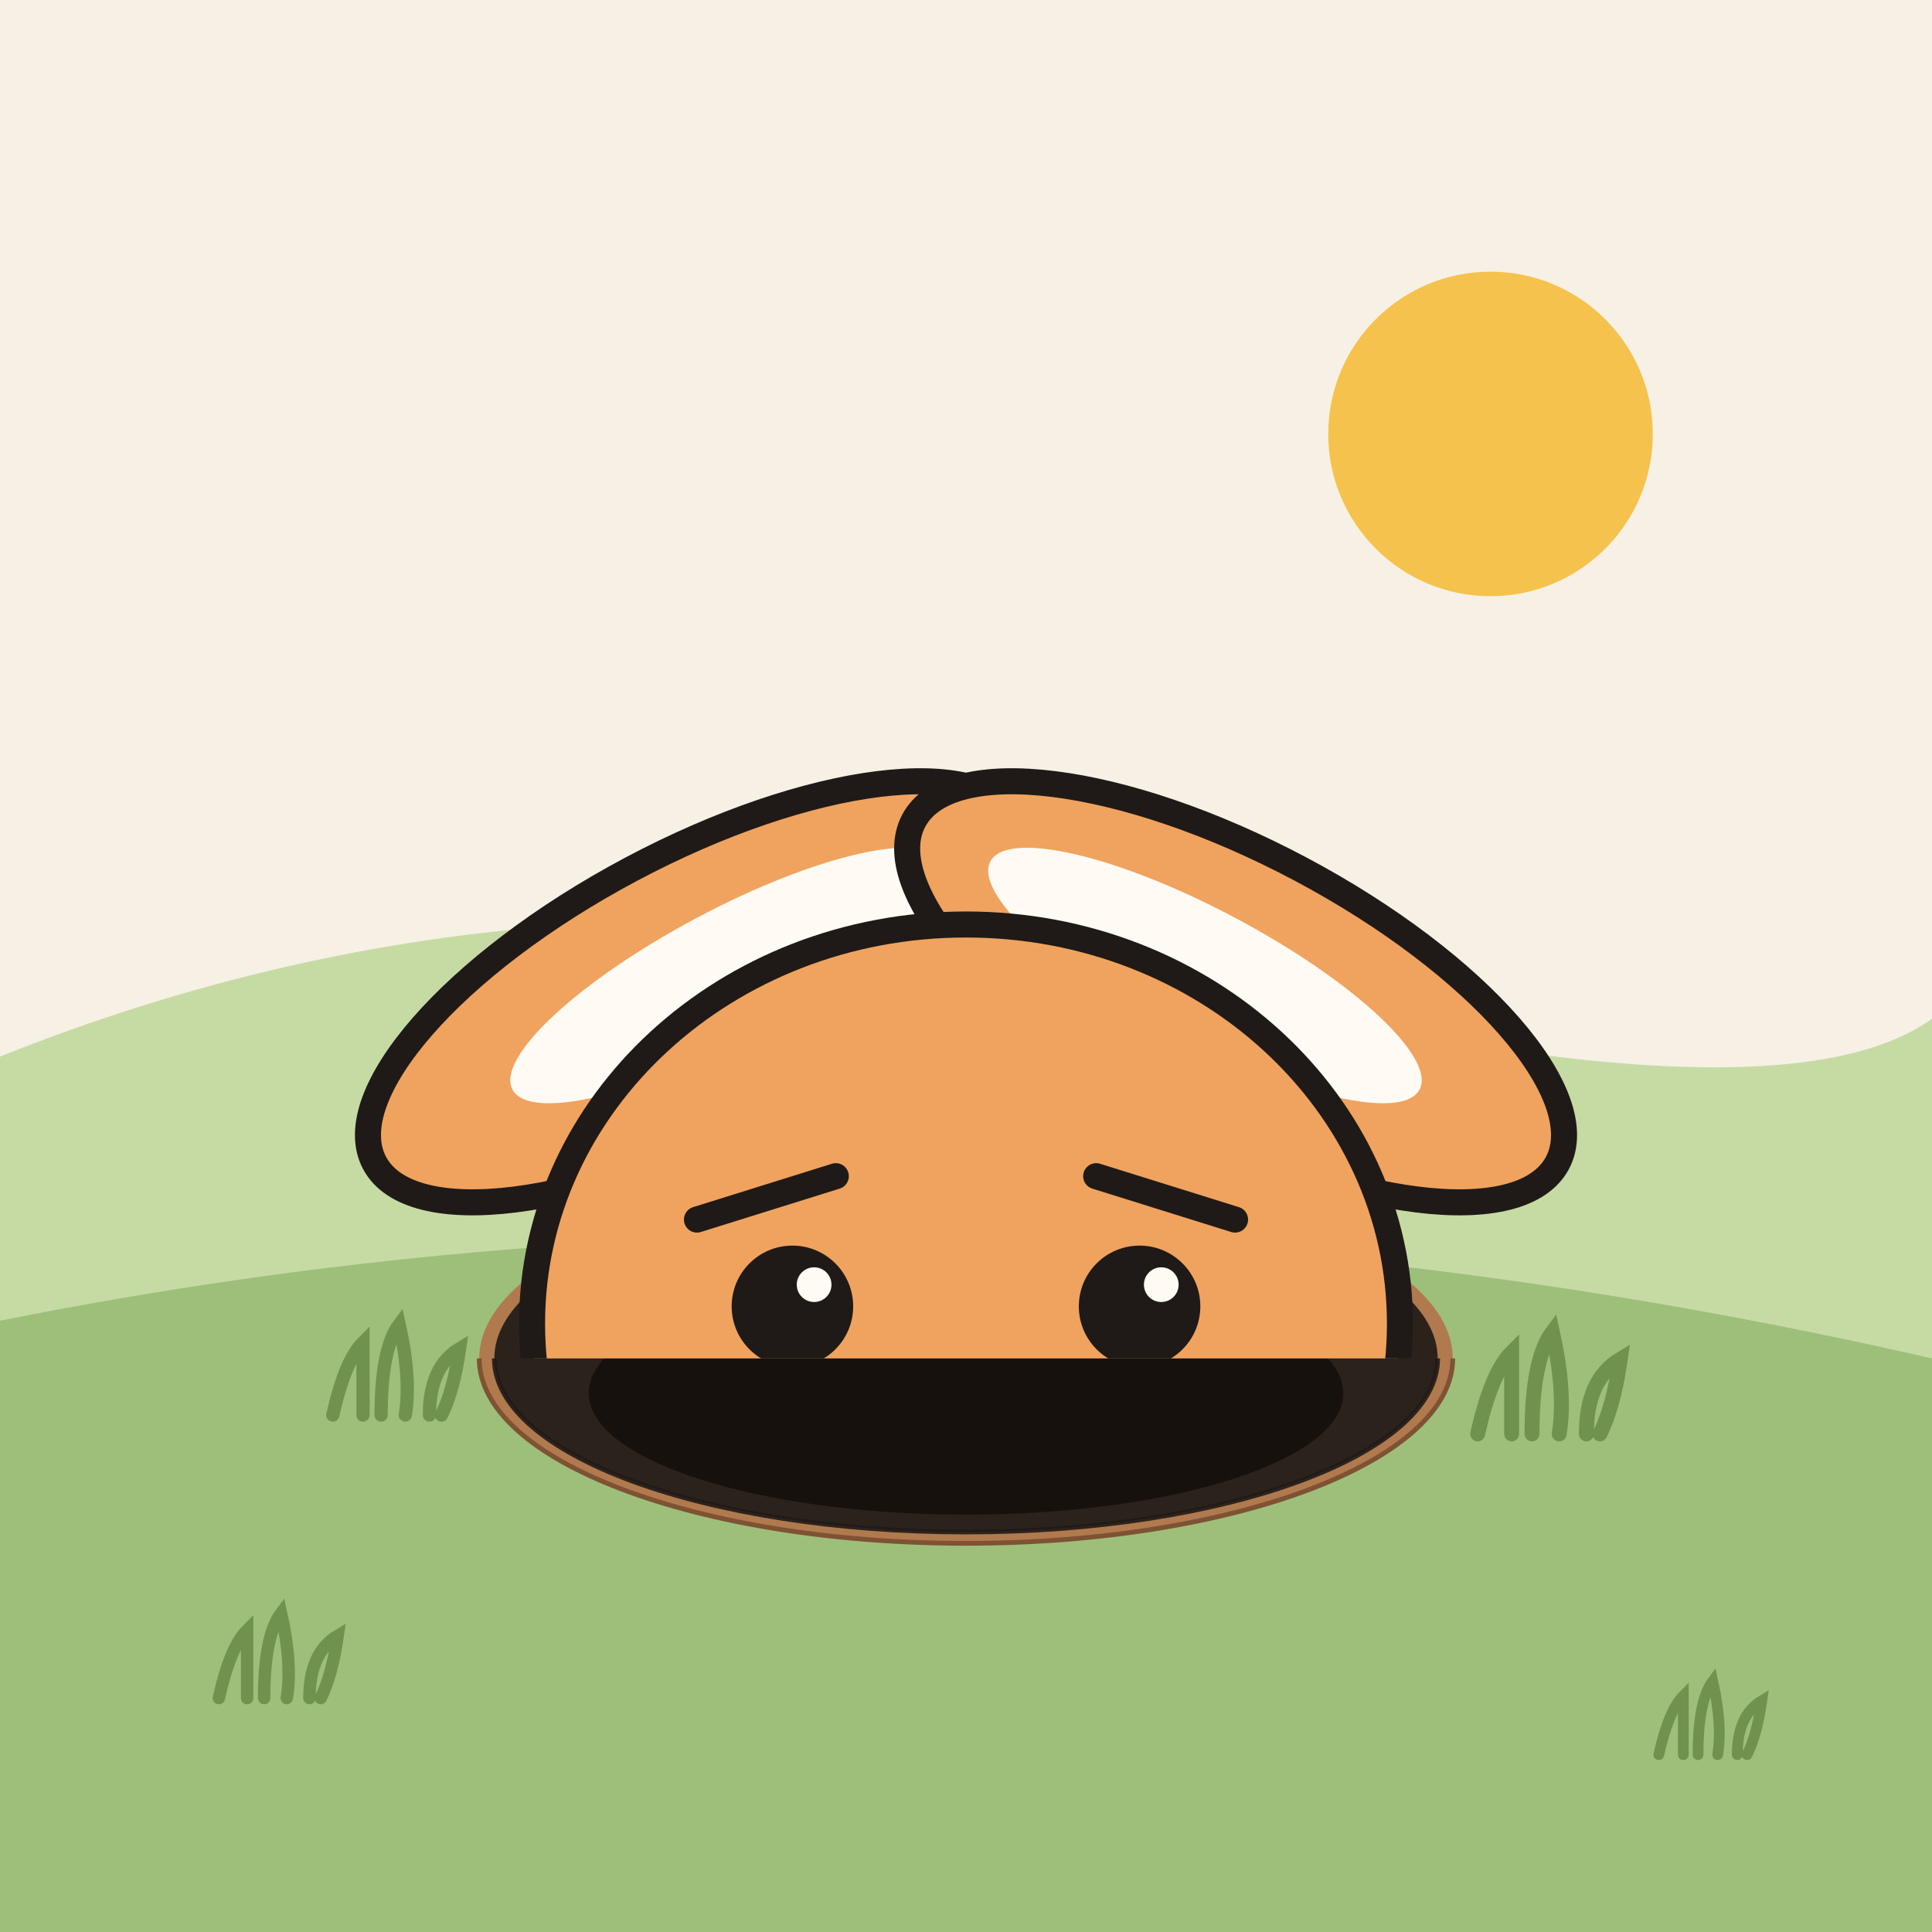
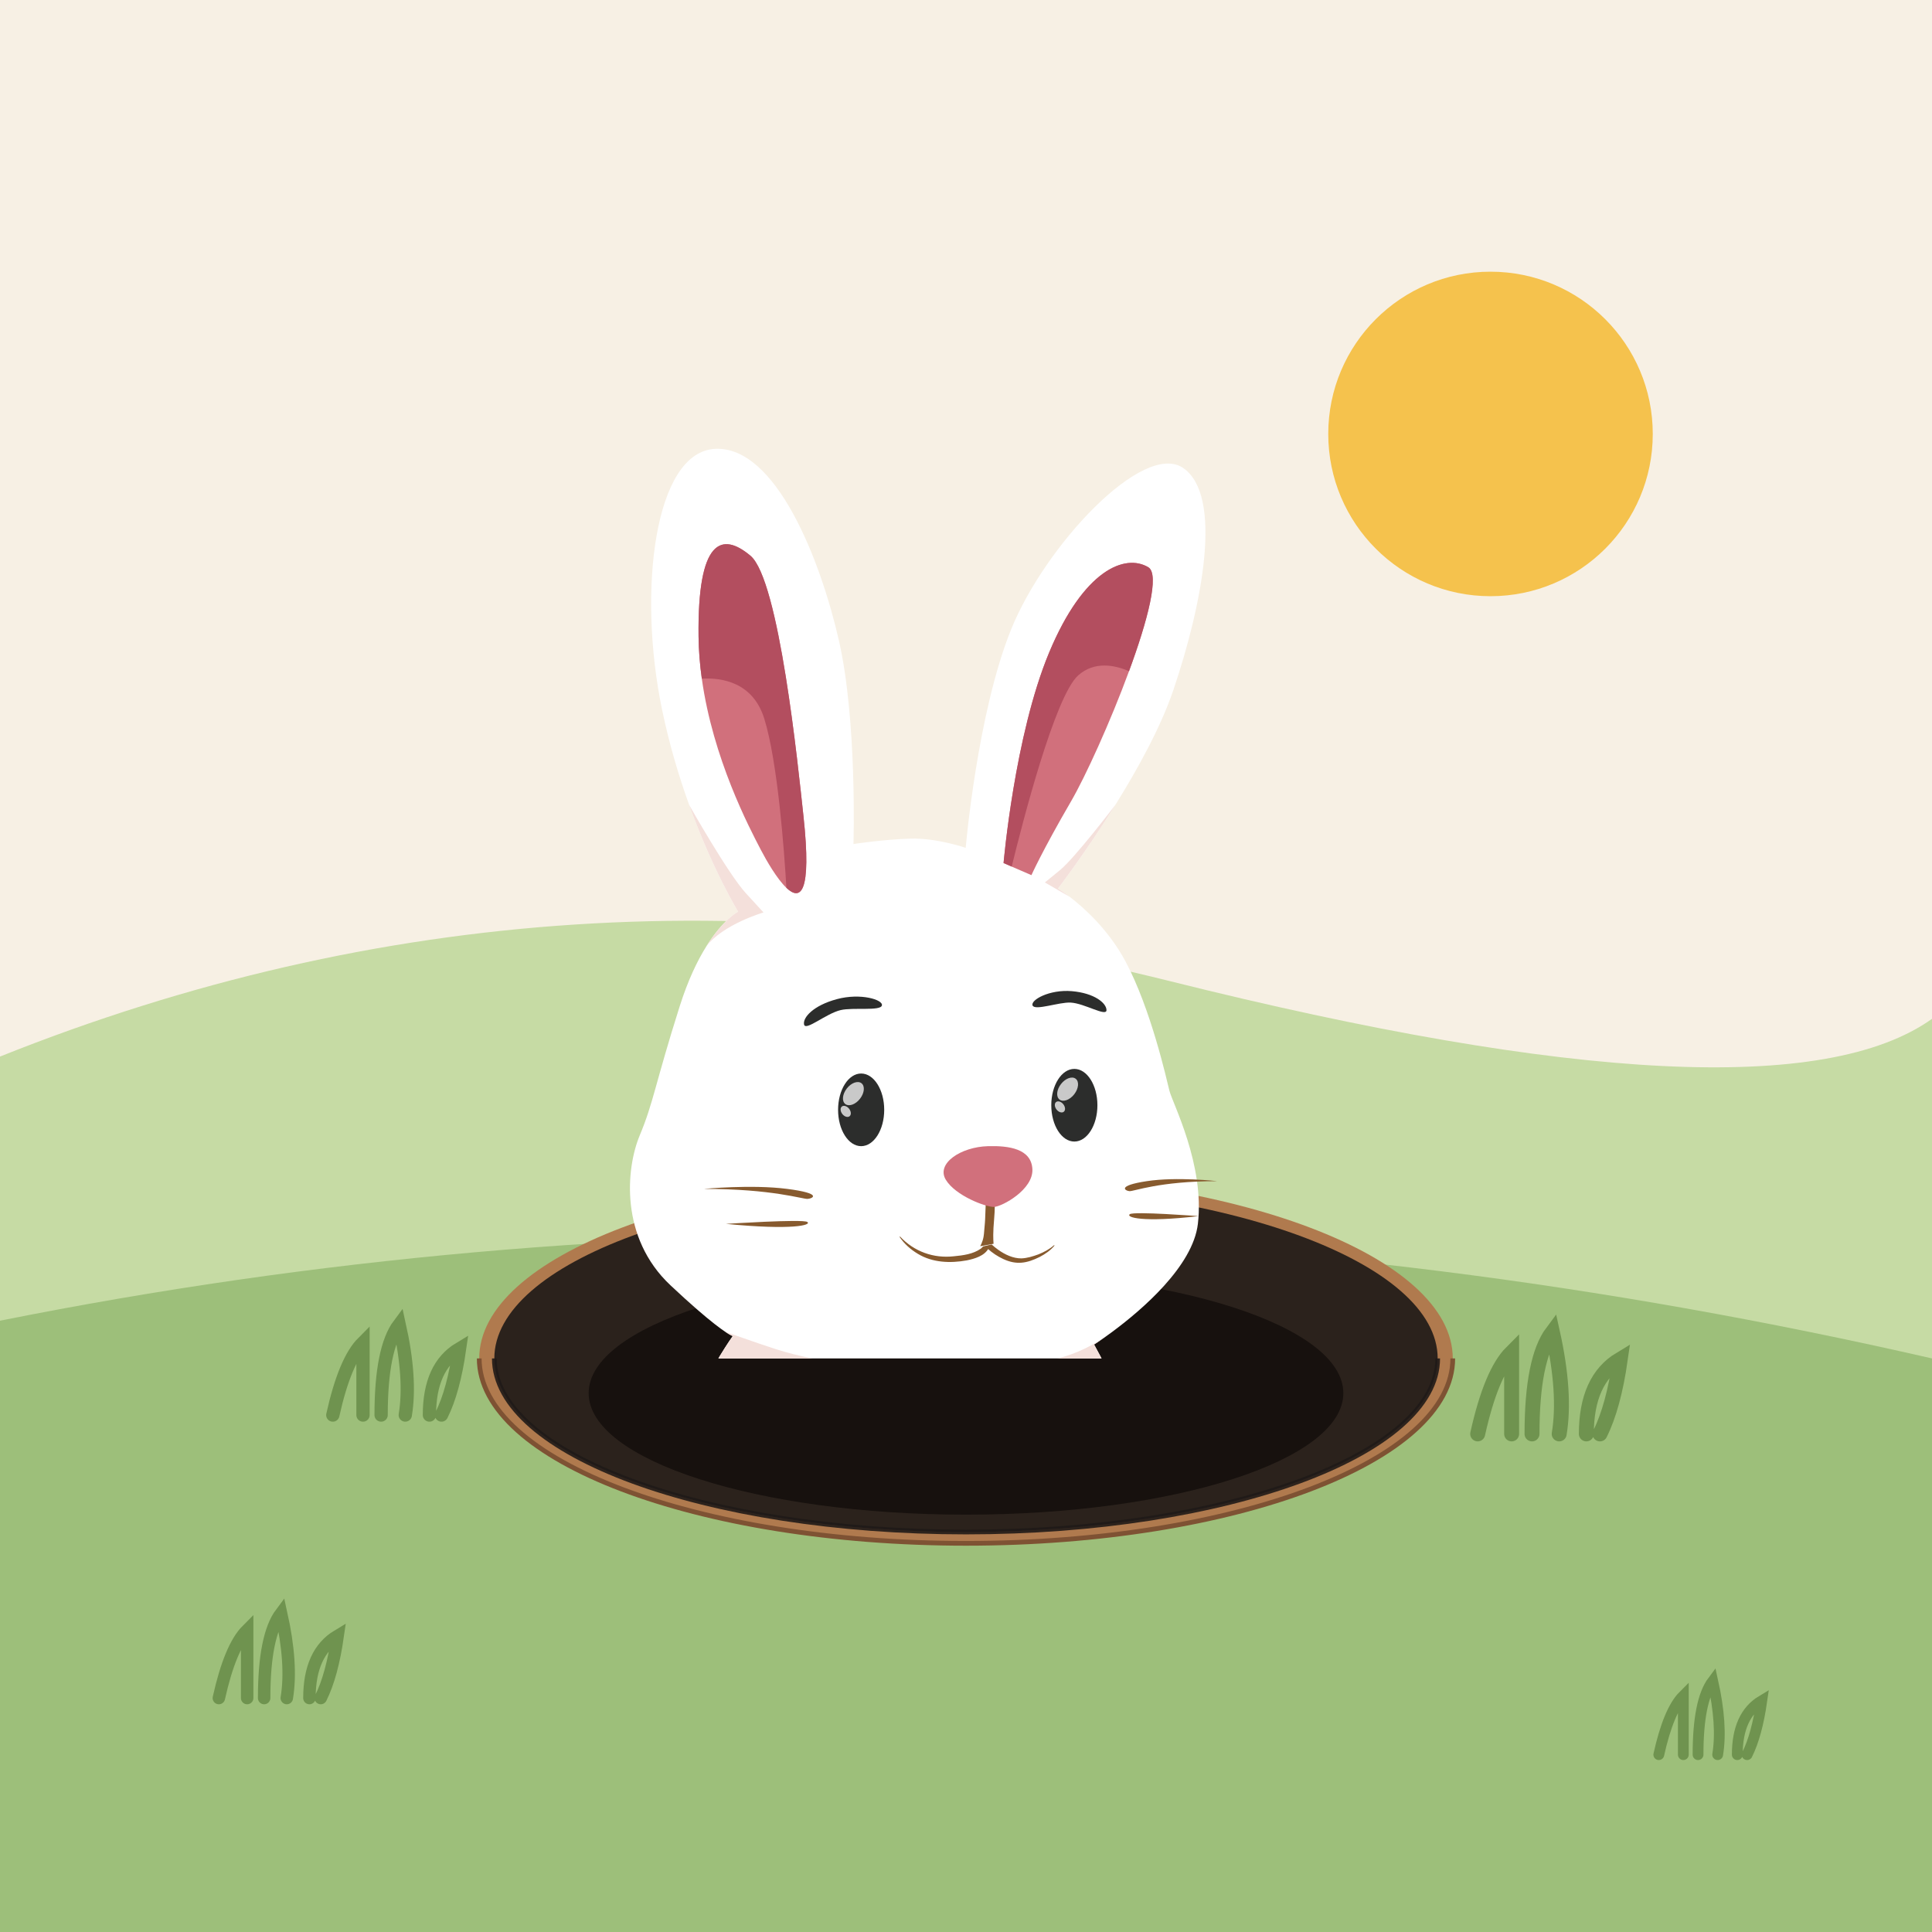
<svg xmlns="http://www.w3.org/2000/svg" viewBox="0 0 1024 1024" width="1024" height="1024">
  <rect width="1024" height="1024" fill="#F7F0E4" />
  <circle cx="790" cy="230" r="86" fill="#F5C24D" />
  <path d="M0 560 Q300 440 620 520 T1024 540 V1024 H0 Z" fill="#C6DBA4" />
  <path d="M0 700 Q500 600 1024 720 V1024 H0 Z" fill="#9DBF7A" />
  <ellipse cx="512" cy="720" rx="258" ry="98" fill="#B07A4E" />
  <ellipse cx="512" cy="720" rx="250" ry="92" fill="#2B221C" />
  <ellipse cx="512" cy="738.4" rx="200" ry="64.4" fill="#17110E" />
  <defs>
    <clipPath id="c2crn4">
      <rect x="-2000" y="-2000" width="5000" height="2720" />
    </clipPath>
  </defs>
  <g clip-path="url(#c2crn4)">
-     <g transform="translate(52 232.4) scale(4.6)">
-       <g transform="rotate(-118 76 60)">
-         <ellipse cx="76" cy="52" rx="16" ry="42" fill="#F0A35E" stroke="#1F1A17" stroke-width="3" />
-         <ellipse cx="76" cy="56" rx="7.5" ry="28" fill="#FFFBF4" />
+     <g transform="translate(52 232.4) scale(4.6)" class="bunny">
+       <g class="bunny" transform="translate(27.200 -2.990) scale(0.014667)">
+         <g>
+           <g transform="matrix(7.81676,0,0,7.81676,131.946,-2590.85)">
+         </g>
+           <g transform="matrix(7.81676,0,0,7.81676,131.946,-2590.85)">
+             <path d="M938.467,1990.53C937.253,1999.06 934.824,2005.79 926.368,2010.96C923.081,2012.97 918.875,2014.75 913.47,2016.29C907.013,2018.14 898.838,2019.68 888.457,2020.92C884.503,2021.38 880.223,2021.81 875.587,2022.21C862.466,2023.31 846.547,2024.08 827.206,2024.54C729.85,2026.85 645.629,1971.99 645.629,1971.99C645.629,1971.99 643.763,1972.75 640.698,1973.9C640.313,1974.05 639.898,1974.2 639.469,1974.36C630.08,1977.83 611.923,1984.03 599.261,1985.13C584.304,1986.43 551.842,1986.09 541.935,1985.94C540.069,1985.91 539.003,1985.9 539.003,1985.9C539.003,1985.9 543.949,1994.9 543.89,2010.17C543.875,2014.91 543.357,2020.24 542.083,2026.08C539.832,2036.4 530.709,2044.02 515.515,2048.51C511.665,2049.65 507.429,2050.58 502.809,2051.3C492.013,2053.01 479.144,2053.56 464.364,2052.88C460.425,2052.7 456.352,2052.42 452.146,2052.07C441.721,2051.18 430.48,2049.73 418.47,2047.71C345.061,2035.35 321.884,1992.86 317.249,1973.53C312.613,1954.22 304.113,1950.36 270.881,1904C245.261,1868.24 227.445,1820.98 228.808,1753.7C229.193,1733.77 231.281,1712.09 235.339,1688.42C250.207,1601.82 302.38,1507.1 319.026,1478.44C322.299,1472.85 324.194,1469.77 324.194,1469.77L324.18,1469.74C323.854,1468.54 314.42,1433.91 329.614,1373.95C333.465,1358.74 338.752,1344.01 344.542,1330.45C361.928,1289.66 383.698,1259.61 383.698,1259.61C383.698,1259.61 381.847,1259.12 376.382,1255.48L376.308,1255.43C373.642,1253.64 370.118,1251.12 365.542,1247.55L365.527,1247.54C355.945,1240.06 341.758,1228 321.114,1208.6C270.111,1160.7 276.301,1091.17 290.207,1057.93C304.113,1024.72 305.653,1006.18 330.385,928.132C338.781,901.638 348.245,882.179 357.086,868.036C374.264,840.52 389.103,833.101 389.103,833.101C389.103,833.101 363.646,791.694 339.907,725.911L339.907,725.882C329.792,697.862 320.003,665.43 312.613,629.888C287.882,510.896 304.883,371.052 365.927,367.957C426.956,364.861 471.783,479.219 490.325,560.344C508.866,641.484 505.001,765.096 505.001,765.096C505.001,765.096 535.137,760.461 562.179,759.691C589.221,758.921 617.803,768.962 617.803,768.962C617.803,768.962 629.398,633.753 663.4,549.533C697.388,465.313 796.299,359.456 836.476,387.268C876.654,415.094 855.787,524.031 826.421,610.577C813.774,647.837 790.523,689.984 768.146,725.882L768.146,725.896L768.117,725.926C738.557,773.36 710.523,809.909 710.523,809.909C710.523,809.909 715.099,812.664 722.149,818.04L722.208,818.084C736.647,829.117 761.408,851.183 778.528,883.319C804.014,931.227 819.475,1000.76 822.555,1013.12C825.651,1025.49 858.098,1087.3 851.152,1146.79C846.161,1189.46 794.699,1233.31 765.969,1254.71C765.969,1254.71 765.866,1254.79 765.673,1254.94C763.215,1256.76 760.919,1258.42 758.846,1259.9L758.728,1259.99C751.441,1265.19 746.836,1268.11 746.836,1268.11C746.836,1268.11 755.943,1284.69 767.495,1307.43C783.474,1338.9 804.118,1382.14 811.745,1409.49C821.682,1445.17 815.699,1486.59 812.189,1504.63C811.078,1510.43 810.205,1513.81 810.205,1513.81C810.205,1513.81 810.664,1514.84 811.626,1516.92C814.159,1522.4 820.186,1535.12 830.286,1554.76C841.882,1577.28 872.774,1660.98 878.727,1735.19C879.926,1750.05 880.119,1764.51 878.964,1778.05C872.018,1859.19 811.745,1912.5 811.745,1912.5C811.745,1912.5 826.065,1914.92 843.259,1918.32C859.742,1921.57 878.845,1925.71 890.56,1929.49C912.255,1936.49 936.498,1963.17 938.556,1984.21C938.778,1986.39 938.764,1988.5 938.467,1990.53Z" fill="white" fill-rule="nonzero" />
+           </g>
+           <g transform="matrix(7.81676,0,0,7.81676,131.946,-2590.85)">
+             <path d="M754.566,1880.04C754.566,1880.04 742.2,1891.25 725.984,1906.7C709.753,1922.16 641.32,1973.15 641.32,1973.15C641.32,1973.15 641.098,1973.41 640.698,1973.9C631.753,1977.25 612.501,1983.99 599.261,1985.13C584.304,1986.43 551.842,1986.09 541.935,1985.94C537.462,1977.74 525.437,1956.9 513.5,1946.49C498.44,1933.35 474.686,1931.19 474.686,1931.19C474.686,1931.19 491.865,1878.12 491.48,1870.39C491.095,1862.66 501.905,1795.82 497.655,1774.97C493.405,1754.1 477.663,1724.29 443.572,1698.86C409.496,1673.42 380.84,1666.83 380.84,1666.83C481.489,1685.62 515.935,1721.8 528.953,1751.01C549.694,1797.56 524.856,1846.22 562.95,1893.95C569.977,1902.76 586.577,1920.84 612.4,1929.5C657.577,1944.64 712.323,1924.66 754.566,1880.04Z" fill="#f4e0db" fill-rule="nonzero" />
+           </g>
+           <g transform="matrix(7.81676,0,0,7.81676,131.946,-2590.85)">
+             <path d="M810.205,1513.81C810.205,1513.81 810.664,1514.84 811.626,1516.92C808.241,1522.32 803.425,1529.87 797.463,1538.77C786.775,1554.73 777.999,1566.68 769.636,1577.94C744.781,1611.39 732.354,1628.11 729.071,1631.25C714.266,1645.4 694.38,1664.41 664.941,1666.02C642.933,1667.23 625.263,1658.18 620.513,1655.59C609.21,1649.43 601.536,1641.91 596.947,1636.66C580.439,1663.98 560.06,1672.34 552.519,1674.91C509.145,1689.64 464.986,1656.95 454.782,1649.4C446.102,1642.98 448.746,1643.3 422.712,1621.21C398.919,1601.01 394.15,1598.57 380.989,1586.44C367.21,1573.73 354.512,1562.02 343.52,1545.49C335.384,1533.25 323.496,1511.31 319.026,1478.44C322.299,1472.85 324.194,1469.77 324.194,1469.77C324.194,1469.77 329.318,1500.18 340.618,1519.6C351.917,1539.01 386.971,1576.1 386.971,1576.1C386.971,1576.1 419.433,1596.09 421.743,1598.41C424.068,1600.72 470.421,1641.69 470.421,1641.69L491.865,1649.21L524.46,1660.61C524.46,1660.61 544.793,1659.84 560.639,1642.46C576.47,1625.07 578.01,1613.09 578.01,1600.34C578.01,1587.6 579.95,1566.35 574.93,1552.45C569.984,1538.75 539.195,1494.73 538.247,1493.36L538.278,1493.39C580.473,1538.17 584.771,1562.83 596.174,1561.71C608.712,1560.48 607.001,1530.34 642,1494.58L642.208,1494.36C641.483,1495.49 618.069,1531.71 610.472,1564.8C602.742,1598.41 616.648,1631.63 632.878,1638.21C649.095,1644.77 671.116,1652.88 693.922,1636.67C716.714,1620.44 742.585,1594.16 749.931,1582.95C757.276,1571.76 778.661,1544.94 786.243,1539.69C793.826,1534.44 808.916,1514.12 809.879,1511.87C810.574,1510.24 812.004,1504.58 812.189,1504.63C812.362,1504.67 811.208,1509.63 810.205,1513.81Z" fill="#f4e0db" fill-rule="nonzero" />
+           </g>
+           <g transform="matrix(7.81676,0,0,7.81676,131.946,-2590.85)">
+             <path d="M543.89,2010.17C543.875,2014.91 543.357,2020.24 542.083,2026.08C539.832,2036.4 530.709,2044.02 515.515,2048.51C511.665,2049.65 507.429,2050.58 502.809,2051.3C492.013,2053.01 479.144,2053.56 464.364,2052.88C460.425,2052.7 456.352,2052.42 452.146,2052.07C441.721,2051.18 430.48,2049.73 418.47,2047.71C345.061,2035.35 321.884,1992.86 317.249,1973.53C312.613,1954.22 304.113,1950.36 270.881,1904C245.261,1868.24 227.445,1820.98 228.808,1753.7C228.547,1783.93 234.86,1807.48 239.979,1822.1C244.351,1834.58 263.367,1888.86 307.2,1914.04C344.76,1935.62 360.357,1938.53 360.357,1938.53C366.45,1939.67 376.838,1941.06 377.438,1945.12C378.268,1950.75 359.167,1953.68 354.526,1966.97C351.452,1975.77 356.215,1984.82 358.646,1989.44C374.8,2020.14 419.049,2029.24 440.29,2033.61C466.214,2038.95 489.234,2043.35 514.328,2032.02C528.37,2025.68 538.021,2016.69 543.89,2010.17Z" fill="#f4e0db" fill-rule="nonzero" />
+           </g>
+           <g transform="matrix(7.81676,0,0,7.81676,131.946,-2590.85)">
+             <path d="M938.467,1990.53C937.253,1999.06 934.824,2005.79 926.368,2010.96C923.081,2012.97 918.875,2014.75 913.47,2016.29C907.013,2018.14 898.838,2019.68 888.457,2020.92C884.503,2021.38 880.223,2021.81 875.587,2022.21C862.466,2023.31 846.547,2024.08 827.206,2024.54C729.85,2026.85 645.629,1971.99 645.629,1971.99C645.629,1971.99 643.763,1972.75 640.698,1973.9C640.313,1974.05 639.898,1974.2 639.469,1974.36C639.676,1970.45 639.824,1968.02 639.824,1968.02L697.758,1930.05C697.758,1930.05 746.954,1991.3 812.189,1999.8C862.215,2006.32 916.135,1991.48 938.556,1984.21C938.778,1986.39 938.764,1988.5 938.467,1990.53Z" fill="#f4e0db" fill-rule="nonzero" />
+           </g>
+           <g transform="matrix(7.81676,0,0,7.81676,131.946,-2590.85)">
+             <path d="M491.479,1586.05C491.479,1586.05 508.864,1601.89 511.182,1625.46C513.5,1649.02 509.974,1657.52 509.974,1657.52L524.317,1658.1C524.317,1658.1 525.669,1630.48 520.26,1612.71C514.852,1594.94 491.479,1586.05 491.479,1586.05Z" fill="#d1707c" fill-rule="nonzero" />
+           </g>
+           <g transform="matrix(7.81676,0,0,7.81676,131.946,-2590.85)">
+             <path d="M529.726,1572.34C529.726,1572.34 543.827,1588.56 545.951,1610.39C548.076,1632.22 544.406,1650.1 544.406,1650.1L560.632,1642.45C560.632,1642.45 559.473,1614.45 554.064,1597.06C548.656,1579.68 529.726,1572.34 529.726,1572.34Z" fill="#d1707c" fill-rule="nonzero" />
+           </g>
+           <g transform="matrix(7.81676,0,0,7.81676,131.946,-2590.85)">
+             <path d="M651.419,1572.34C651.419,1572.34 644.079,1585.28 641.761,1609.23C639.443,1633.18 641.761,1641.68 641.761,1641.68L628.239,1633.57C628.239,1633.57 629.785,1605.37 635.58,1589.53C641.375,1573.69 651.419,1572.34 651.419,1572.34Z" fill="#d1707c" fill-rule="nonzero" />
+           </g>
+           <g transform="matrix(7.81676,0,0,7.81676,131.946,-2590.85)">
+             <path d="M683.098,1576.1C683.098,1576.1 674.695,1586.53 670.929,1609.13C667.162,1631.73 672.957,1644.48 672.957,1644.48L685.995,1641.68C685.995,1641.68 675.275,1617.54 683.098,1576.1Z" fill="#d1707c" fill-rule="nonzero" />
+           </g>
+           <g transform="matrix(7.81676,0,0,7.81676,131.946,-2590.85)">
+             <path d="M551.809,1159.58C565.966,1174.71 585.501,1181.73 605.997,1179.41C615.276,1178.53 625.228,1177.23 632.863,1171.86C633.863,1171.07 634.733,1170.3 635.367,1169.29L635.367,1169.3L635.277,1169.53L643.882,1167.55C645.847,1169.45 648.247,1171.25 650.478,1172.89C657.236,1177.73 665.538,1181.64 673.793,1181.54C679.648,1181.33 685.32,1179.5 690.822,1177.52C696.42,1175.29 701.93,1172.39 706.616,1168.25L707.099,1168.61C703.072,1173.53 697.729,1177.19 692.133,1180.11C679.421,1186.44 668.872,1188.38 655.628,1182.21C649.859,1179.55 644.551,1176.01 639.832,1171.73L640.741,1171.52C636.642,1179.09 626.744,1181.93 618.876,1183.55C602.375,1186.55 584.398,1185.9 569.741,1176.97C562.489,1172.65 556.022,1166.93 551.297,1159.89L551.809,1159.58Z" fill="#875a2e" fill-rule="nonzero" />
+           </g>
+           <g transform="matrix(7.81676,0,0,7.81676,131.946,-2590.85)">
+             <path d="M638.052,1123.7C637.689,1132.07 637.461,1138.24 637.318,1142.35C637.318,1142.35 637.191,1146.02 636.159,1156.69C636.016,1158.17 635.775,1160.54 634.855,1163.5C634.083,1166 633.127,1167.96 632.392,1169.3C636.867,1168.49 641.342,1167.69 645.817,1166.88C645.796,1166.62 645.763,1166.22 645.728,1165.74C645.499,1162.59 645.129,1155.65 646.397,1141.68C646.397,1141.68 647.518,1129.32 646.735,1125.04C646.73,1125.01 646.677,1124.75 646.662,1124.39C646.656,1124.24 646.659,1124.11 646.662,1124.03C643.792,1123.92 640.922,1123.81 638.052,1123.7Z" fill="#875a2e" fill-rule="nonzero" />
+           </g>
+           <g transform="matrix(7.81676,0,0,7.81676,131.946,-2590.85)">
+             <path d="M640.216,1068.76C661.455,1068.16 683.855,1071.46 684.828,1091.94C685.802,1112.41 654.51,1129.41 646.397,1129.8C638.284,1130.18 607.378,1118.59 597.719,1102.37C588.061,1086.14 612.786,1069.53 640.216,1068.76Z" fill="#d1707c" fill-rule="nonzero" />
+           </g>
+           <g transform="matrix(7.81676,0,0,7.81676,131.946,-2590.85)">
+             <path d="M781.934,591.399C763.259,642.18 738.128,697.359 723.659,722.224C694.692,772.057 683.867,796.388 683.867,796.388L664.037,787.784L655.862,784.23C655.862,784.23 666.866,656.16 701.638,572.709C736.41,489.259 778.128,473.043 801.319,486.949C812.929,493.909 800.697,540.44 781.934,591.399Z" fill="#d1707c" fill-rule="nonzero" />
+           </g>
+           <g transform="matrix(7.81676,0,0,7.81676,131.946,-2590.85)">
+             <path d="M437.618,809.154C428.096,800.12 417.567,781.757 411.895,770.902C400.032,748.169 363.75,679.099 352.598,598.892C350.658,585.031 349.474,570.829 349.311,556.478C348.156,459.137 372.487,451.022 401.469,475.353C430.436,499.7 449.288,686.593 454.782,737.285C463.268,815.7 451.509,822.32 437.618,809.154Z" fill="#d1707c" fill-rule="nonzero" />
+           </g>
+           <g transform="matrix(7.81676,0,0,7.81676,131.946,-2590.85)">
+             <path d="M781.934,591.399C767.687,585.238 747.28,581.003 730.857,595.634C707.562,616.352 674.952,743.12 664.037,787.784L655.862,784.23C655.862,784.23 666.866,656.16 701.638,572.709C736.41,489.259 778.128,473.043 801.319,486.949C812.929,493.909 800.697,540.44 781.934,591.399Z" fill="#b34e5f" fill-rule="nonzero" />
+           </g>
+           <g transform="matrix(7.81676,0,0,7.81676,131.946,-2590.85)">
+             <path d="M437.618,809.154C435.382,771.583 428.881,682.609 415.375,639.129C404.001,602.521 372.828,597.781 352.598,598.892C350.658,585.031 349.474,570.829 349.311,556.478C348.156,459.137 372.487,451.022 401.469,475.353C430.436,499.7 449.288,686.593 454.782,737.285C463.268,815.7 451.509,822.32 437.618,809.154Z" fill="#b34e5f" fill-rule="nonzero" />
+           </g>
+           <g transform="matrix(7.81676,0,0,7.81676,131.946,-2590.85)">
+             <path d="M535.907,1032.25C535.907,1052.41 525.529,1068.76 512.727,1068.76C499.925,1068.76 489.547,1052.41 489.547,1032.25C489.547,1012.09 499.925,995.74 512.727,995.74C525.529,995.74 535.907,1012.09 535.907,1032.25Z" fill="#2c2d2c" fill-rule="nonzero" />
+           </g>
+           <g transform="matrix(7.81676,0,0,7.81676,131.946,-2590.85)">
+             <path d="M511.562,1021.13C507.066,1026.9 500.455,1029.25 496.796,1026.4C493.138,1023.55 493.816,1016.56 498.313,1010.8C502.809,1005.03 509.419,1002.68 513.078,1005.53C516.737,1008.39 516.057,1015.37 511.562,1021.13Z" fill="#c9c9c9" fill-rule="nonzero" />
+           </g>
+           <g transform="matrix(7.81676,0,0,7.81676,131.946,-2590.85)">
+             <path d="M500.601,1031.13C502.738,1033.83 502.955,1037.21 501.086,1038.69C499.218,1040.17 495.972,1039.18 493.836,1036.48C491.699,1033.78 491.482,1030.39 493.351,1028.91C495.219,1027.44 498.465,1028.43 500.601,1031.13Z" fill="#c9c9c9" fill-rule="nonzero" />
+           </g>
+           <g transform="matrix(7.81676,0,0,7.81676,131.946,-2590.85)">
+             <path d="M750.173,1027.61C750.173,1047.78 739.795,1064.12 726.993,1064.12C714.191,1064.12 703.813,1047.78 703.813,1027.61C703.813,1007.45 714.191,991.104 726.993,991.104C739.795,991.104 750.173,1007.45 750.173,1027.61Z" fill="#2c2d2c" fill-rule="nonzero" />
+           </g>
+           <g transform="matrix(7.81676,0,0,7.81676,131.946,-2590.85)">
+             <path d="M726.85,1016.63C722.354,1022.39 715.743,1024.75 712.084,1021.9C708.425,1019.04 709.104,1012.06 713.6,1006.29C718.096,1000.53 724.707,998.173 728.366,1001.03C732.025,1003.88 731.346,1010.87 726.85,1016.63Z" fill="#c9c9c9" fill-rule="nonzero" />
+           </g>
+           <g transform="matrix(7.81676,0,0,7.81676,131.946,-2590.85)">
+             <path d="M715.889,1026.62C718.025,1029.32 718.243,1032.71 716.374,1034.19C714.506,1035.67 711.26,1034.68 709.123,1031.98C706.987,1029.28 706.77,1025.89 708.638,1024.41C710.507,1022.93 713.753,1023.92 715.889,1026.62Z" fill="#c9c9c9" fill-rule="nonzero" />
+           </g>
+           <g transform="matrix(7.81676,0,0,7.81676,131.946,-2590.85)">
+             <path d="M492.155,931.996C504.491,929.094 532.14,933.155 533.589,927.36C535.038,921.565 512.148,914.611 488.388,920.986C464.629,927.36 453.909,939.53 455.357,946.484C456.806,953.438 477.378,935.473 492.155,931.996Z" fill="#2c2d2c" fill-rule="nonzero" />
+           </g>
+           <g transform="matrix(7.81676,0,0,7.81676,131.946,-2590.85)">
+             <path d="M723.286,924.464C711.599,923.849 687.485,932.833 685.039,927.413C682.593,921.994 701.85,911.035 724.514,912.987C747.177,914.939 759.233,924.931 759.296,932.011C759.359,939.091 737.286,925.199 723.286,924.464Z" fill="#2c2d2c" fill-rule="nonzero" />
+           </g>
+           <g transform="matrix(7.81676,0,0,7.81676,131.946,-2590.85)">
+             <path d="M683.395,1407.22C679.923,1433.04 670.309,1457.91 656.582,1480.05C650.969,1489.04 643.826,1497.19 638.11,1506.04C613.288,1543.52 592.744,1608.21 637.98,1638.38C661.439,1652.92 687.715,1639.56 707.907,1625.38C721.713,1615.41 732.958,1599.35 744.003,1586.36C751.716,1576.94 759.574,1567.62 767.573,1558.44C775.557,1549.24 783.686,1540.12 791.856,1531.18C795.907,1526.69 799.949,1522.25 803.206,1517.55C812.563,1502.45 816.539,1484.56 817.694,1466.87C818.354,1454.91 817.4,1442.62 815.571,1430.77L816.158,1430.65C821.074,1454.42 821.388,1479.6 813.715,1502.83C811.807,1508.62 809.524,1514.34 806.24,1519.5C802.878,1524.62 798.865,1529.22 794.909,1533.83C775.007,1556.46 755.471,1580.24 736.682,1603.85C729.033,1613.29 721.233,1622.86 711.303,1630.04C706.327,1633.58 701.17,1636.8 695.862,1639.81C685.27,1645.8 673.489,1650.4 661.17,1650.65C635.906,1651.44 614.566,1630.54 608.488,1607.05C599.573,1571.13 614.909,1533.34 634.768,1503.74C639.006,1497.5 643.985,1491.6 648.575,1485.61C662.213,1467.44 672.254,1446.6 678.66,1424.82C680.333,1419 681.839,1413.11 682.801,1407.14L683.395,1407.22Z" fill="#875a2e" fill-rule="nonzero" />
+           </g>
+           <g transform="matrix(7.81676,0,0,7.81676,131.946,-2590.85)">
+             <path d="M457.969,1392.17C458.249,1402.98 469.89,1418.7 476.449,1427.34C482.381,1434.93 489.754,1443.17 496.411,1450.2C509.238,1463.57 523.507,1476.35 535.899,1490.11C544.998,1500.21 553.659,1511.55 561.06,1522.95C562.362,1525.19 565.084,1529.68 566.39,1531.91C567.921,1534.6 569.762,1538.44 571.211,1541.2C572.578,1544 574.133,1547.97 575.415,1550.83C576.578,1554.1 577.867,1557.49 578.881,1560.81C579.265,1562.29 580.602,1567 580.982,1568.48C581.382,1570.35 582.144,1574.46 582.53,1576.32C583.296,1581.6 583.78,1587 583.828,1592.34C583.714,1593.9 583.706,1598.84 583.444,1600.42C583.281,1601.72 582.996,1604.48 582.823,1605.79C582.493,1607.89 581.893,1610.36 581.515,1612.44C575.302,1636.32 554.419,1655.22 530.139,1659.8C515.542,1662.44 500.226,1659.29 487.335,1652.35C474.783,1645.87 464.911,1635.96 454.038,1627.25C428.228,1605.55 399.267,1586.4 374.085,1563.9C355.619,1547.96 342.235,1526.88 333.257,1504.51C326.854,1488.62 322.131,1471.95 320.348,1454.88C319.806,1448.04 319.773,1441.16 320.617,1434.39L321.213,1434.45C320.095,1447.96 322.232,1461.57 325.745,1474.62C333.898,1503.74 347.608,1532.47 369.513,1553.73C396.751,1579.27 428.878,1599.01 457.584,1622.86C468.061,1631.04 478.1,1641.11 490.037,1647.18C501.916,1653.5 515.758,1656.33 529.075,1653.9C553.881,1649.39 575.196,1627.79 577.483,1602.38C577.564,1601.47 577.863,1599.48 577.942,1598.61C577.954,1598.14 578.2,1592.96 578.224,1592.29C578.304,1553.43 554.434,1517.11 529.371,1489.03C518.302,1476.52 505.452,1464.59 494.275,1452.13C485.391,1442.16 476.33,1431.29 469.02,1420.14C465.387,1414.52 461.847,1408.38 459.436,1402.12C458.319,1398.86 457.133,1395.6 457.381,1392.05L457.969,1392.17Z" fill="#875a2e" fill-rule="nonzero" />
+           </g>
+           <g transform="matrix(7.81676,0,0,7.81676,131.946,-2590.85)">
+             <path d="M377.636,1664.82C430.989,1676.7 485.29,1712.69 499.814,1768.07C501.279,1773.8 502.56,1780.35 503.153,1786.22C508.21,1835.54 495.893,1884.97 476.691,1930.06C475.84,1931.98 475.15,1930.29 474.684,1931.2C471.698,1937.02 475.833,1927.47 475.833,1927.47L472.839,1931.91C479.645,1918.12 467.027,1942.93 472.286,1928.46C489.348,1880.33 501.333,1826.83 492.718,1775.81C484.941,1735.52 454.097,1704.19 419.422,1684.49C406.089,1676.85 392.015,1670.36 377.388,1665.67L377.636,1664.82Z" fill="#875a2e" fill-rule="nonzero" />
+           </g>
+           <g transform="matrix(7.81676,0,0,7.81676,131.946,-2590.85)">
+             <path d="M394.398,1937.72C410.459,1929.32 428.81,1925.99 446.811,1925.56C449.038,1925.63 453.811,1925.74 455.944,1925.87C458.908,1926.17 462.124,1926.42 465.064,1926.76C468.951,1927.43 473.244,1928.1 477.071,1929.14C493.063,1932.94 508.757,1939.84 520.857,1951.18C533.004,1962.29 541.269,1977.67 543.614,1993.95C544.169,1997.94 544.423,2001.96 544.076,2005.98L543.476,2005.99C541.09,1975.61 520.383,1951 492.384,1940.2C488.779,1938.88 484.968,1937.5 481.305,1936.34C479.437,1935.84 474.619,1934.53 472.808,1934.04C470.953,1933.68 466.078,1932.72 464.168,1932.34C461.362,1931.93 458.26,1931.58 455.435,1931.2C453.361,1931 448.758,1930.76 446.646,1930.6C429.074,1930.16 411.21,1932.34 394.623,1938.27L394.398,1937.72Z" fill="#875a2e" fill-rule="nonzero" />
+           </g>
+           <g transform="matrix(7.81676,0,0,7.81676,131.946,-2590.85)">
+             <path d="M606.297,1983.83C614.094,1981.7 621.597,1978.42 628.932,1975.06C636.056,1971.6 643.354,1967.79 650.083,1963.6C654.461,1961.03 659.414,1957.92 663.574,1954.99C669.379,1951.08 675.401,1946.86 680.869,1942.47C695.101,1931.57 709.2,1920.07 723.184,1908.78C731.464,1901.93 740.16,1895.02 747.749,1887.42L748.254,1887.74C746.14,1890.76 743.739,1893.49 741.305,1896.2C733.97,1904.3 726.01,1911.79 717.925,1919.12C704.324,1931.17 690.575,1943.21 675.705,1953.68C663.852,1962.03 651.058,1969.44 637.728,1975.18C631.093,1978.05 624.098,1980.54 617.096,1982.35C613.559,1983.25 610.003,1984.04 606.343,1984.43L606.297,1983.83Z" fill="#875a2e" fill-rule="nonzero" />
+           </g>
+           <g transform="matrix(7.81676,0,0,7.81676,131.946,-2590.85)">
+             <path d="M452.146,2052.07C452.339,2044.76 451.954,2037.18 450.502,2030.33C445.586,2007.13 436.908,1984.83 436.641,1984.14C437.293,1984.79 458.307,2005.61 462.498,2029.56C463.771,2036.81 464.275,2044.99 464.364,2052.88C460.425,2052.7 456.352,2052.42 452.146,2052.07Z" fill="#d1707c" fill-rule="nonzero" />
+           </g>
+           <g transform="matrix(7.81676,0,0,7.81676,131.946,-2590.85)">
+             <path d="M515.515,2048.51C511.665,2049.65 507.429,2050.58 502.809,2051.3C502.572,2043.11 501.979,2034.12 500.75,2025.69C497.27,2001.74 478.729,1984.12 478.729,1984.12C478.729,1984.12 502.29,1990.92 510.021,2011.4C513.59,2020.86 515.012,2035.49 515.515,2048.51Z" fill="#d1707c" fill-rule="nonzero" />
+           </g>
+           <g transform="matrix(7.81676,0,0,7.81676,131.946,-2590.85)">
+             <path d="M888.457,2020.92C884.503,2021.38 880.223,2021.81 875.587,2022.21C874.951,2013.84 873.44,2004.97 870.271,1997.69C861.578,1977.69 845.362,1967.25 845.362,1967.25C845.362,1967.25 869.116,1969.58 879.541,1991.9C883.54,2000.44 886.428,2011.07 888.457,2020.92Z" fill="#d1707c" fill-rule="nonzero" />
+           </g>
+           <g transform="matrix(7.81676,0,0,7.81676,131.946,-2590.85)">
+             <path d="M926.368,2010.96C923.081,2012.97 918.875,2014.75 913.47,2016.29C911.885,2009.92 909.841,2002.69 907.368,1995.66C900.408,1975.95 882.444,1965.52 882.444,1965.52C882.444,1965.52 897.801,1964.37 909.249,1977.97C914.773,1984.55 921.2,1998.38 926.368,2010.96Z" fill="#d1707c" fill-rule="nonzero" />
+           </g>
+           <g transform="matrix(7.81676,0,0,7.81676,131.946,-2590.85)">
+             <path d="M521.232,1288.19C479.604,1292.51 447.373,1292.66 424.644,1291.86C409.389,1291.33 392.147,1290.14 374.228,1299.97C358.83,1308.43 349.696,1321.3 344.542,1330.45C361.928,1289.66 383.698,1259.61 383.698,1259.61C383.698,1259.61 381.847,1259.12 376.382,1255.48C375.622,1254.97 407.775,1266.62 426.956,1272.74C448.243,1279.54 479.644,1287.03 521.232,1288.19Z" fill="#f4e0db" fill-rule="nonzero" />
+           </g>
+           <g transform="matrix(7.81676,0,0,7.81676,131.946,-2590.85)">
+             <path d="M767.495,1307.43C761.424,1302.29 751.93,1295.69 739.116,1292.44C726.127,1289.15 717.952,1291.39 698.551,1292.83C670.303,1294.91 647.294,1293.13 647.243,1292.04C647.189,1290.86 673.05,1289.82 706.851,1282.78C729.627,1278.04 748.82,1266.72 758.728,1259.99C751.441,1265.19 746.836,1268.11 746.836,1268.11C746.836,1268.11 755.943,1284.69 767.495,1307.43Z" fill="#f4e0db" fill-rule="nonzero" />
+           </g>
+           <g transform="matrix(7.81676,0,0,7.81676,131.946,-2590.85)">
+             <path d="M811.745,1912.5C811.745,1912.5 826.065,1914.92 843.259,1918.32C799.66,1920.12 754.566,1922.93 754.566,1922.93C767.501,1919.75 787.879,1913.03 808.655,1897.82C835.165,1878.41 848.025,1855.65 855.014,1842.96C878.881,1799.63 879.898,1757.15 878.727,1735.19C879.926,1750.05 880.119,1764.51 878.964,1778.05C872.018,1859.19 811.745,1912.5 811.745,1912.5Z" fill="#f4e0db" fill-rule="nonzero" />
+           </g>
+           <g transform="matrix(7.81676,0,0,7.81676,131.946,-2590.85)">
+             <path d="M414.605,833.871C414.605,833.871 373.746,845.792 357.086,868.036C374.264,840.52 389.103,833.101 389.103,833.101C389.103,833.101 363.646,791.694 339.907,725.911L339.907,725.882C339.907,725.882 379.063,795.144 396.834,814.5L414.605,833.871Z" fill="#f4e0db" fill-rule="nonzero" />
+           </g>
+           <g transform="matrix(7.81676,0,0,7.81676,131.946,-2590.85)">
+             <path d="M710.523,809.909C710.523,809.909 715.099,812.664 722.149,818.04C709.798,810.828 697.388,803.734 697.388,803.734L712.508,791.368C727.376,779.21 766.888,727.525 768.117,725.926C738.557,773.36 710.523,809.909 710.523,809.909Z" fill="#f4e0db" fill-rule="nonzero" />
+           </g>
+           <g transform="matrix(7.81676,0,0,7.81676,131.946,-2590.85)">
+             <path d="M354.694,1111.7C354.694,1111.7 402.341,1107.07 438.398,1111.7C474.455,1116.34 464.024,1121.36 459.002,1121.75C453.98,1122.13 423.846,1111.7 354.694,1111.7Z" fill="#875a2e" fill-rule="nonzero" />
+           </g>
+           <g transform="matrix(7.81676,0,0,7.81676,131.946,-2590.85)">
+             <path d="M376.844,1146.86C376.844,1146.86 453.98,1141.84 458.616,1144.93C463.252,1148.02 444.195,1153.43 376.844,1146.86Z" fill="#875a2e" fill-rule="nonzero" />
+           </g>
+           <g transform="matrix(7.81676,0,0,7.81676,131.946,-2590.85)">
+             <path d="M870.574,1103.93C870.574,1103.93 830.271,1099.29 799.772,1103.93C769.272,1108.56 778.095,1113.58 782.344,1113.97C786.592,1114.36 812.081,1103.93 870.574,1103.93Z" fill="#875a2e" fill-rule="nonzero" />
+           </g>
+           <g transform="matrix(7.81676,0,0,7.81676,131.946,-2590.85)">
+             <path d="M851.838,1139.08C851.838,1139.08 786.592,1134.06 782.67,1137.15C778.749,1140.24 794.868,1145.65 851.838,1139.08Z" fill="#875a2e" fill-rule="nonzero" />
+           </g>
+         </g>
      </g>
-       <g transform="rotate(118 124 60)">
-         <ellipse cx="124" cy="52" rx="16" ry="42" fill="#F0A35E" stroke="#1F1A17" stroke-width="3" />
-         <ellipse cx="124" cy="56" rx="7.5" ry="28" fill="#FFFBF4" />
-       </g>
-       <ellipse cx="100" cy="154" rx="56" ry="40" fill="#F0A35E" stroke="#1F1A17" stroke-width="3" />
-       <ellipse cx="100" cy="162" rx="30" ry="24" fill="#FFFBF4" />
-       <g transform="translate(48 146) rotate(45 0 14)">
-         <ellipse cx="0" cy="14" rx="7.5" ry="14" fill="#F0A35E" stroke="#1F1A17" stroke-width="3" />
-       </g>
-       <g transform="translate(152 146) rotate(-45 0 14)">
-         <ellipse cx="0" cy="14" rx="7.5" ry="14" fill="#F0A35E" stroke="#1F1A17" stroke-width="3" />
-       </g>
-       <ellipse cx="78" cy="188" rx="15" ry="8" fill="#F0A35E" stroke="#1F1A17" stroke-width="3" />
-       <ellipse cx="122" cy="188" rx="15" ry="8" fill="#F0A35E" stroke="#1F1A17" stroke-width="3" />
-       <ellipse cx="100" cy="102" rx="50" ry="46" fill="#F0A35E" stroke="#1F1A17" stroke-width="3" />
-       <path d="M69 90 L85 85" stroke="#1F1A17" stroke-width="3" stroke-linecap="round" />
-       <path d="M131 90 L115 85" stroke="#1F1A17" stroke-width="3" stroke-linecap="round" />
-       <path d="M73 100 a7 7 0 1 0 14 0 a7 7 0 1 0 -14 0 Z" fill="#1F1A17" />
-       <path d="M113 100 a7 7 0 1 0 14 0 a7 7 0 1 0 -14 0 Z" fill="#1F1A17" />
-       <circle cx="82.5" cy="97.5" r="2" fill="#FFFBF4" />
-       <circle cx="122.5" cy="97.5" r="2" fill="#FFFBF4" />
    </g>
  </g>
  <path d="M254 720 A258 98 0 0 0 770 720 L762 720 A250 92 0 0 1 262 720 Z" fill="#B07A4E" />
  <path d="M254 720 A258 98 0 0 0 770 720" fill="none" stroke="#7E5233" stroke-width="2.5" />
  <path d="M262 720 A250 92 0 0 0 762 720" fill="none" stroke="#1F1A17" stroke-width="2.5" opacity="0.9" />
  <path transform="translate(202 750) scale(3.2)" d="M-8 0 q2 -9 5 -12 q0 8 0 12 M0 0 q0 -11 3 -15 q2 9 1 15 M8 0 q0 -8 5 -11 q-1 7 -3 11" fill="none" stroke="#6F934F" stroke-width="2.2" stroke-linecap="round" />
  <path transform="translate(812 760) scale(3.6)" d="M-8 0 q2 -9 5 -12 q0 8 0 12 M0 0 q0 -11 3 -15 q2 9 1 15 M8 0 q0 -8 5 -11 q-1 7 -3 11" fill="none" stroke="#6F934F" stroke-width="2.2" stroke-linecap="round" />
  <path transform="translate(140 900) scale(3)" d="M-8 0 q2 -9 5 -12 q0 8 0 12 M0 0 q0 -11 3 -15 q2 9 1 15 M8 0 q0 -8 5 -11 q-1 7 -3 11" fill="none" stroke="#6F934F" stroke-width="2.2" stroke-linecap="round" />
  <path transform="translate(900 930) scale(2.6)" d="M-8 0 q2 -9 5 -12 q0 8 0 12 M0 0 q0 -11 3 -15 q2 9 1 15 M8 0 q0 -8 5 -11 q-1 7 -3 11" fill="none" stroke="#6F934F" stroke-width="2.2" stroke-linecap="round" />
</svg>
